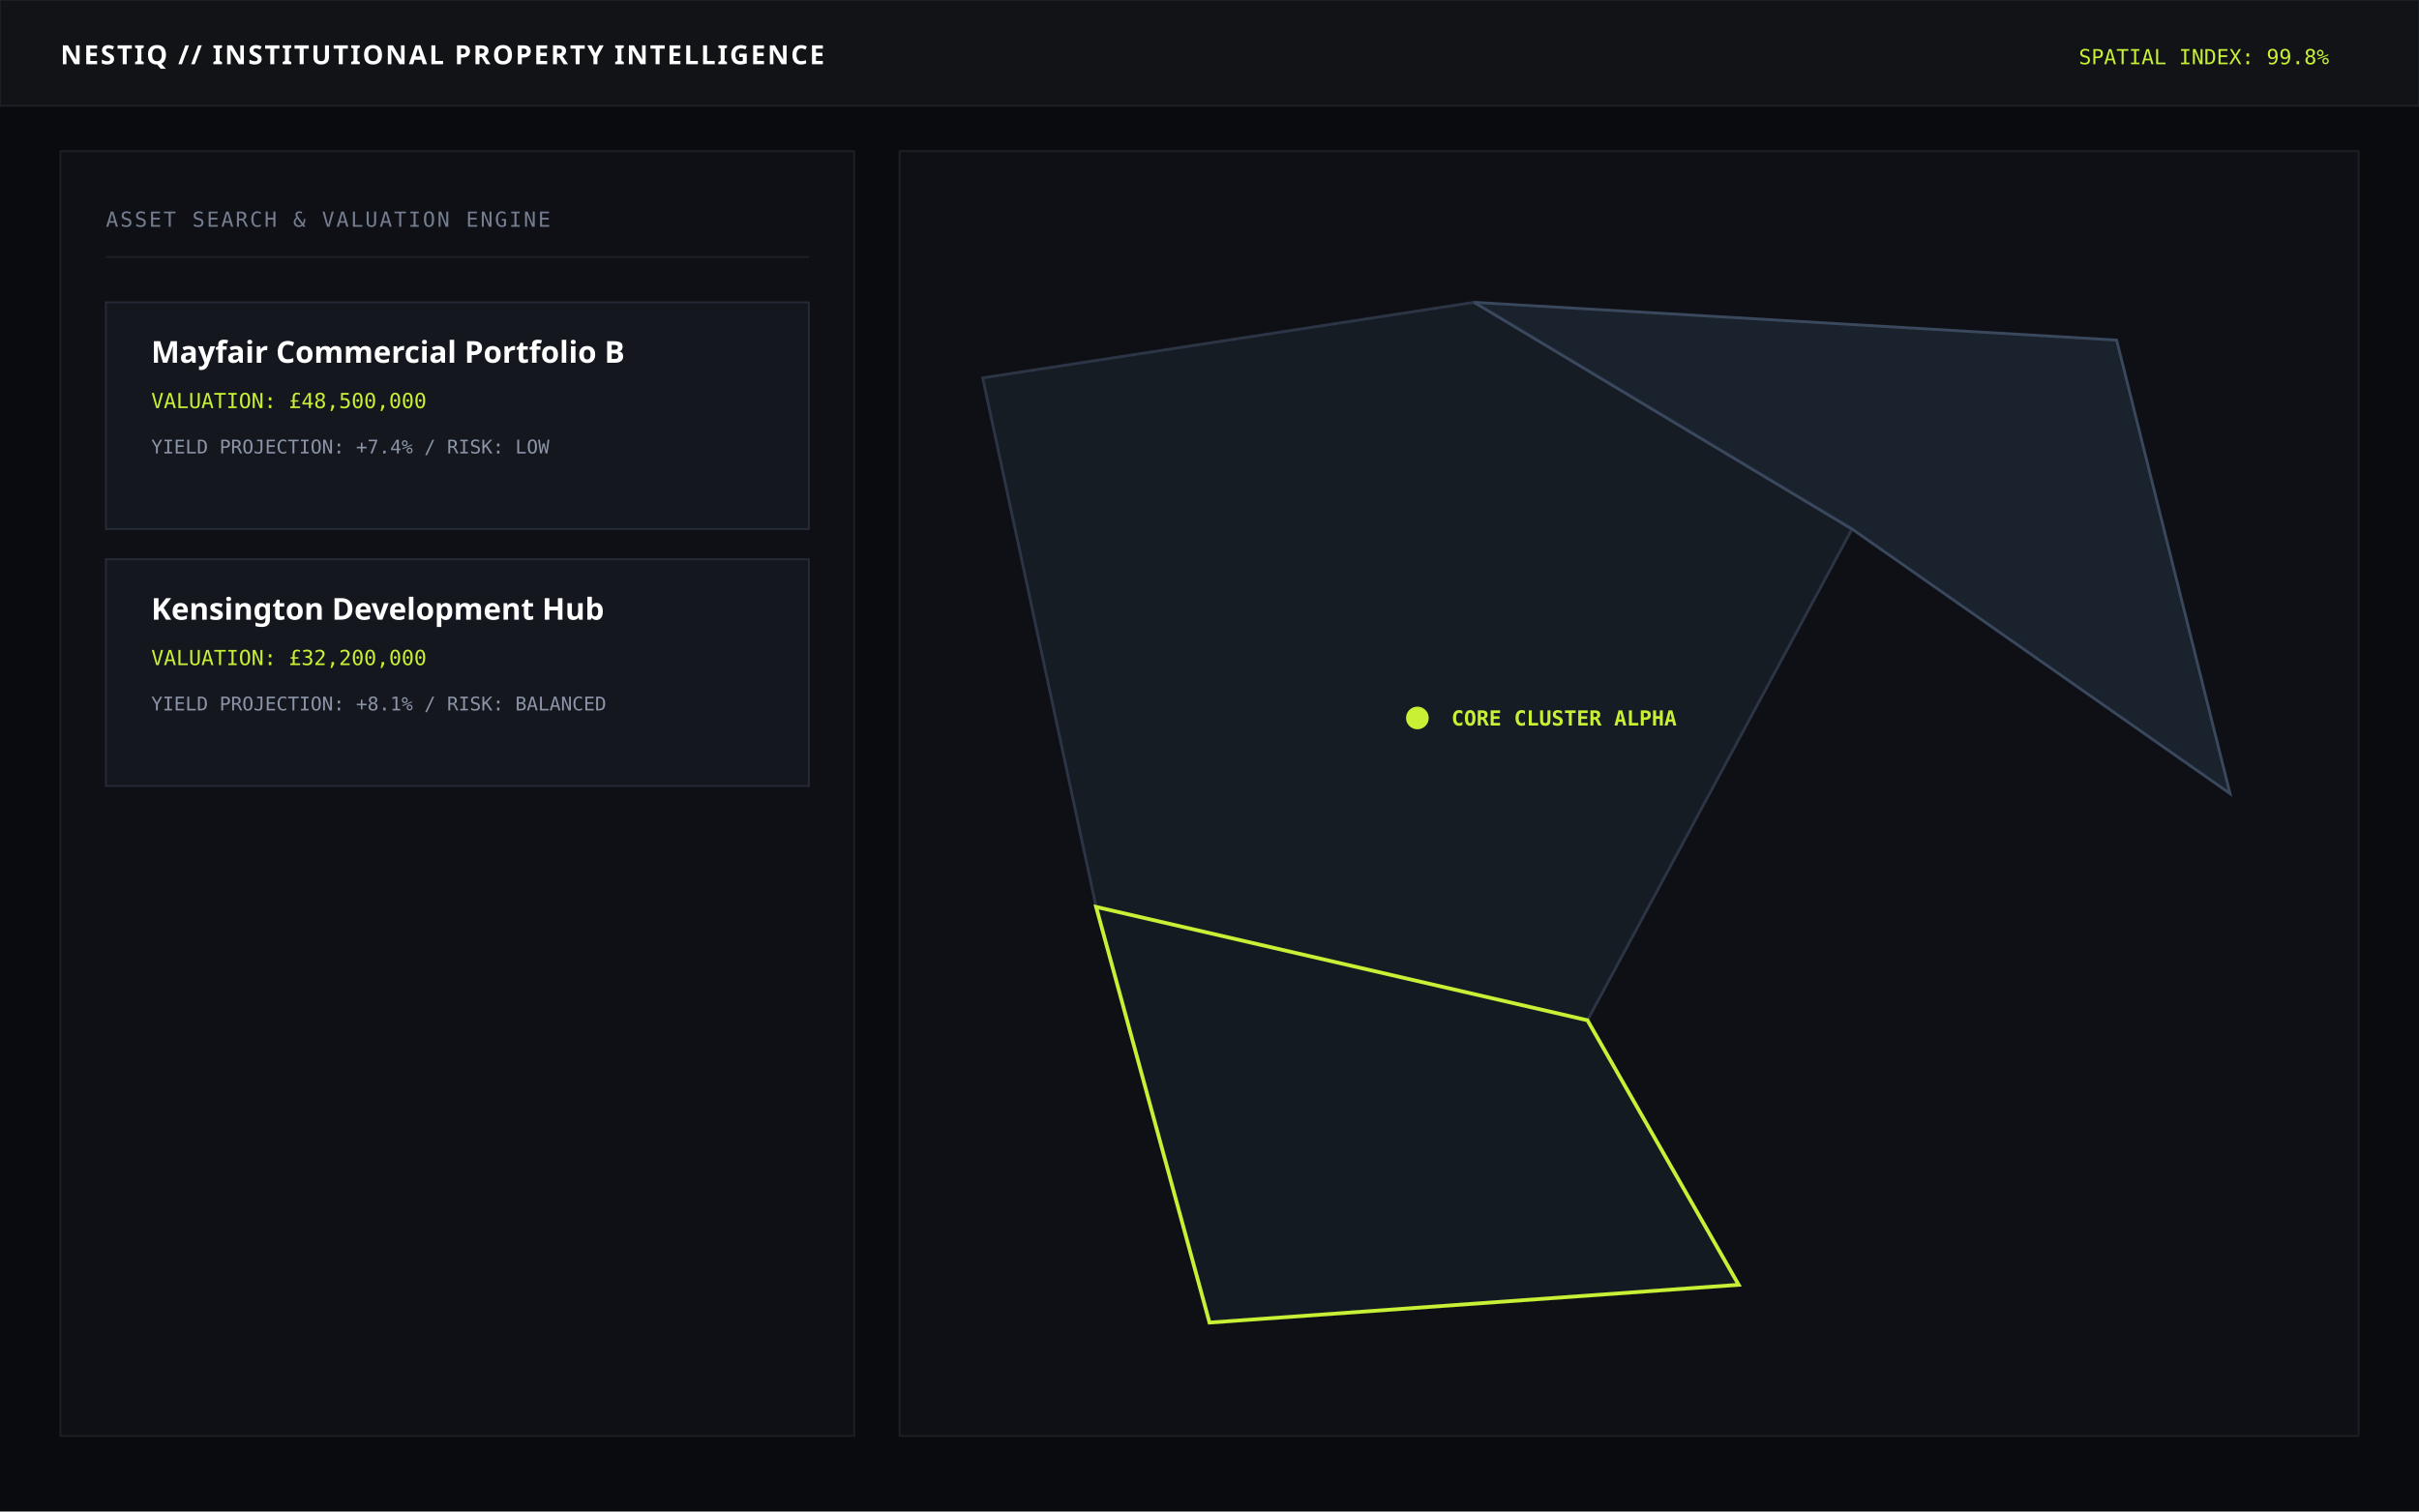
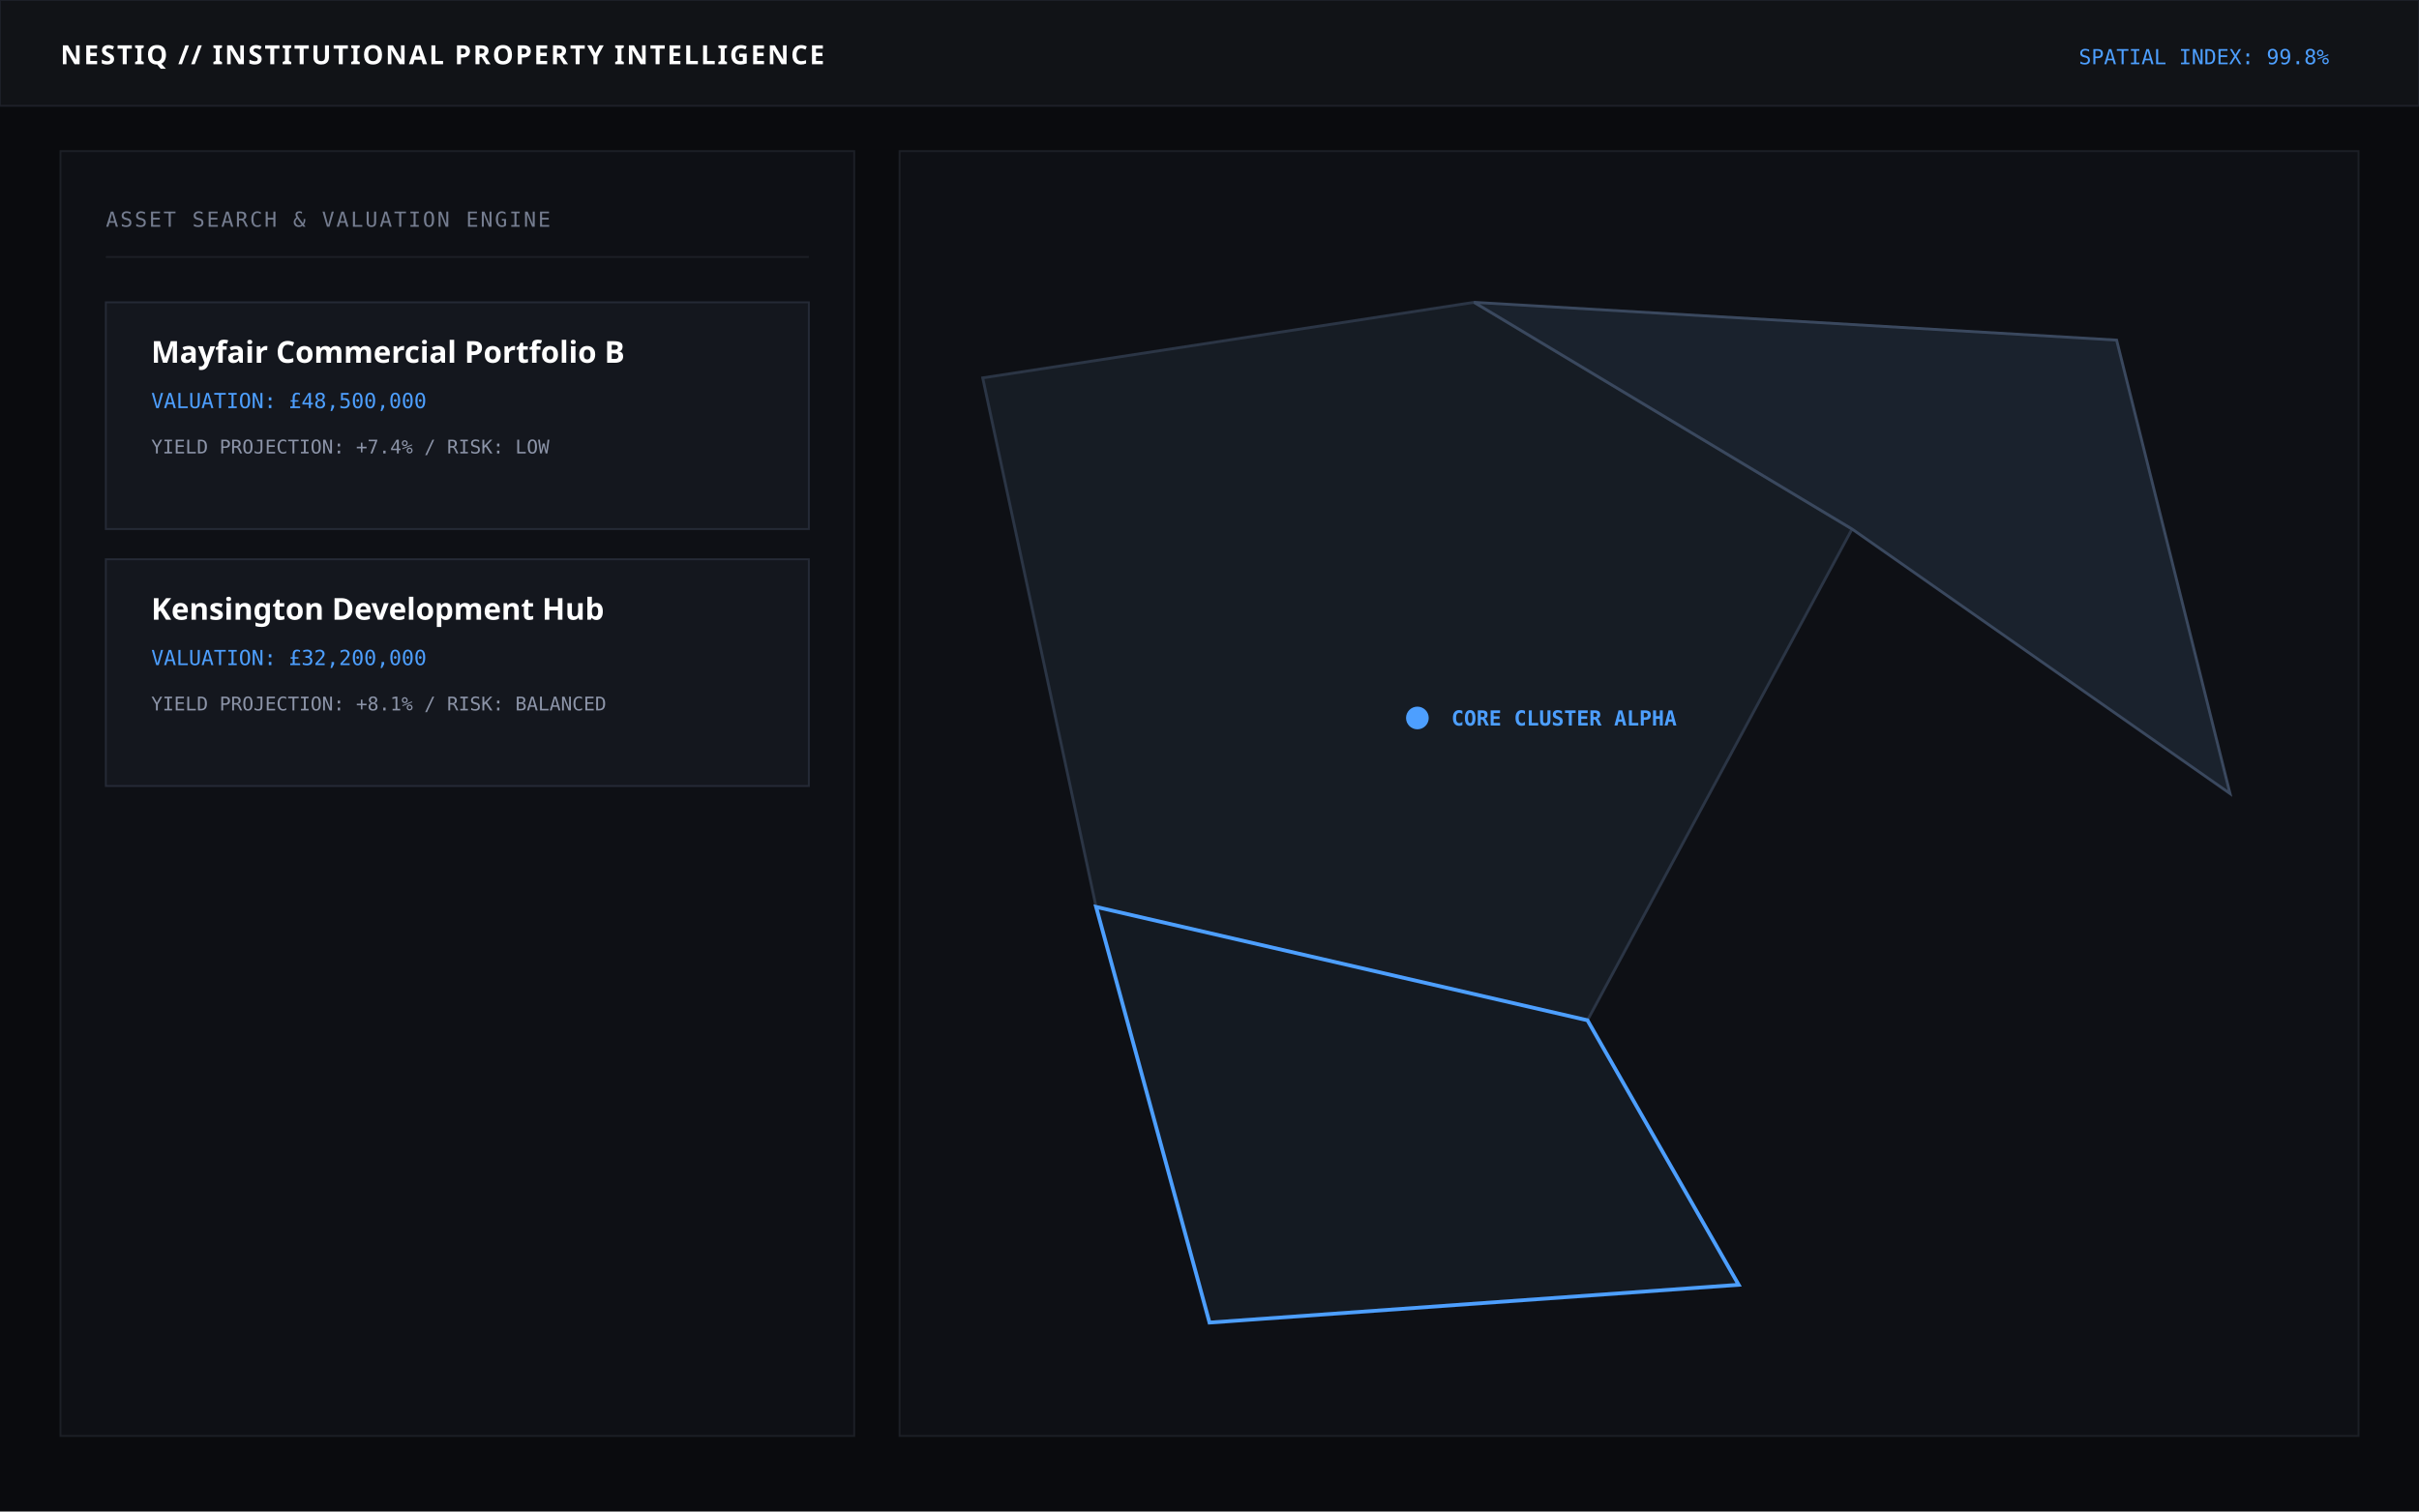
<svg xmlns="http://www.w3.org/2000/svg" width="1280" height="800" viewBox="0 0 1280 800" fill="none">
  <rect width="1280" height="800" fill="#0A0B0E" />
  <rect y="0" width="1280" height="56" fill="#111317" stroke="#1D2028" stroke-width="1" />
  <text x="32" y="34" font-family="sans-serif" font-size="14" font-weight="700" fill="#FFFFFF" letter-spacing="1">NESTIQ // INSTITUTIONAL PROPERTY INTELLIGENCE</text>
-   <text x="1100" y="34" font-family="monospace" font-size="11" fill="#C8F135">SPATIAL INDEX: 99.8%</text>
+   <text x="1100" y="34" font-family="monospace" font-size="11" fill="#4D9FFF">SPATIAL INDEX: 99.8%</text>
  <rect x="32" y="80" width="420" height="680" fill="#0E1015" stroke="#1C1F26" stroke-width="1" />
  <text x="56" y="120" font-family="monospace" font-size="11" fill="#757D90" letter-spacing="1">ASSET SEARCH &amp; VALUATION ENGINE</text>
  <line x1="56" y1="136" x2="428" y2="136" stroke="#1C1F26" stroke-width="1" />
  <rect x="56" y="160" width="372" height="120" fill="#14171E" stroke="#252A36" stroke-width="1" />
  <text x="80" y="192" font-family="sans-serif" font-size="16" font-weight="700" fill="#FFFFFF">Mayfair Commercial Portfolio B</text>
-   <text x="80" y="216" font-family="monospace" font-size="11" fill="#C8F135">VALUATION: £48,500,000</text>
+   <text x="80" y="216" font-family="monospace" font-size="11" fill="#4D9FFF">VALUATION: £48,500,000</text>
  <text x="80" y="240" font-family="monospace" font-size="10" fill="#8C94A8">YIELD PROJECTION: +7.4% / RISK: LOW</text>
  <rect x="56" y="296" width="372" height="120" fill="#14171E" stroke="#252A36" stroke-width="1" />
  <text x="80" y="328" font-family="sans-serif" font-size="16" font-weight="700" fill="#FFFFFF">Kensington Development Hub</text>
-   <text x="80" y="352" font-family="monospace" font-size="11" fill="#C8F135">VALUATION: £32,200,000</text>
+   <text x="80" y="352" font-family="monospace" font-size="11" fill="#4D9FFF">VALUATION: £32,200,000</text>
  <text x="80" y="376" font-family="monospace" font-size="10" fill="#8C94A8">YIELD PROJECTION: +8.1% / RISK: BALANCED</text>
  <rect x="476" y="80" width="772" height="680" fill="#0E1015" stroke="#1C1F26" stroke-width="1" />
  <path d="M 520 200 L 780 160 L 980 280 L 840 540 L 580 480 Z" fill="#161C24" stroke="#2B3545" stroke-width="1.5" />
  <path d="M 780 160 L 1120 180 L 1180 420 L 980 280 Z" fill="#1A222D" stroke="#3A485E" stroke-width="1.5" />
-   <path d="M 580 480 L 840 540 L 920 680 L 640 700 Z" fill="#141A22" stroke="#C8F135" stroke-width="2" />
-   <circle cx="750" cy="380" r="6" fill="#C8F135" />
-   <text x="768" y="384" font-family="monospace" font-size="11" fill="#C8F135" font-weight="700">CORE CLUSTER ALPHA</text>
+   <path d="M 580 480 L 840 540 L 920 680 L 640 700 Z" fill="#141A22" stroke="#4D9FFF" stroke-width="2" />
+   <circle cx="750" cy="380" r="6" fill="#4D9FFF" />
+   <text x="768" y="384" font-family="monospace" font-size="11" fill="#4D9FFF" font-weight="700">CORE CLUSTER ALPHA</text>
</svg>
